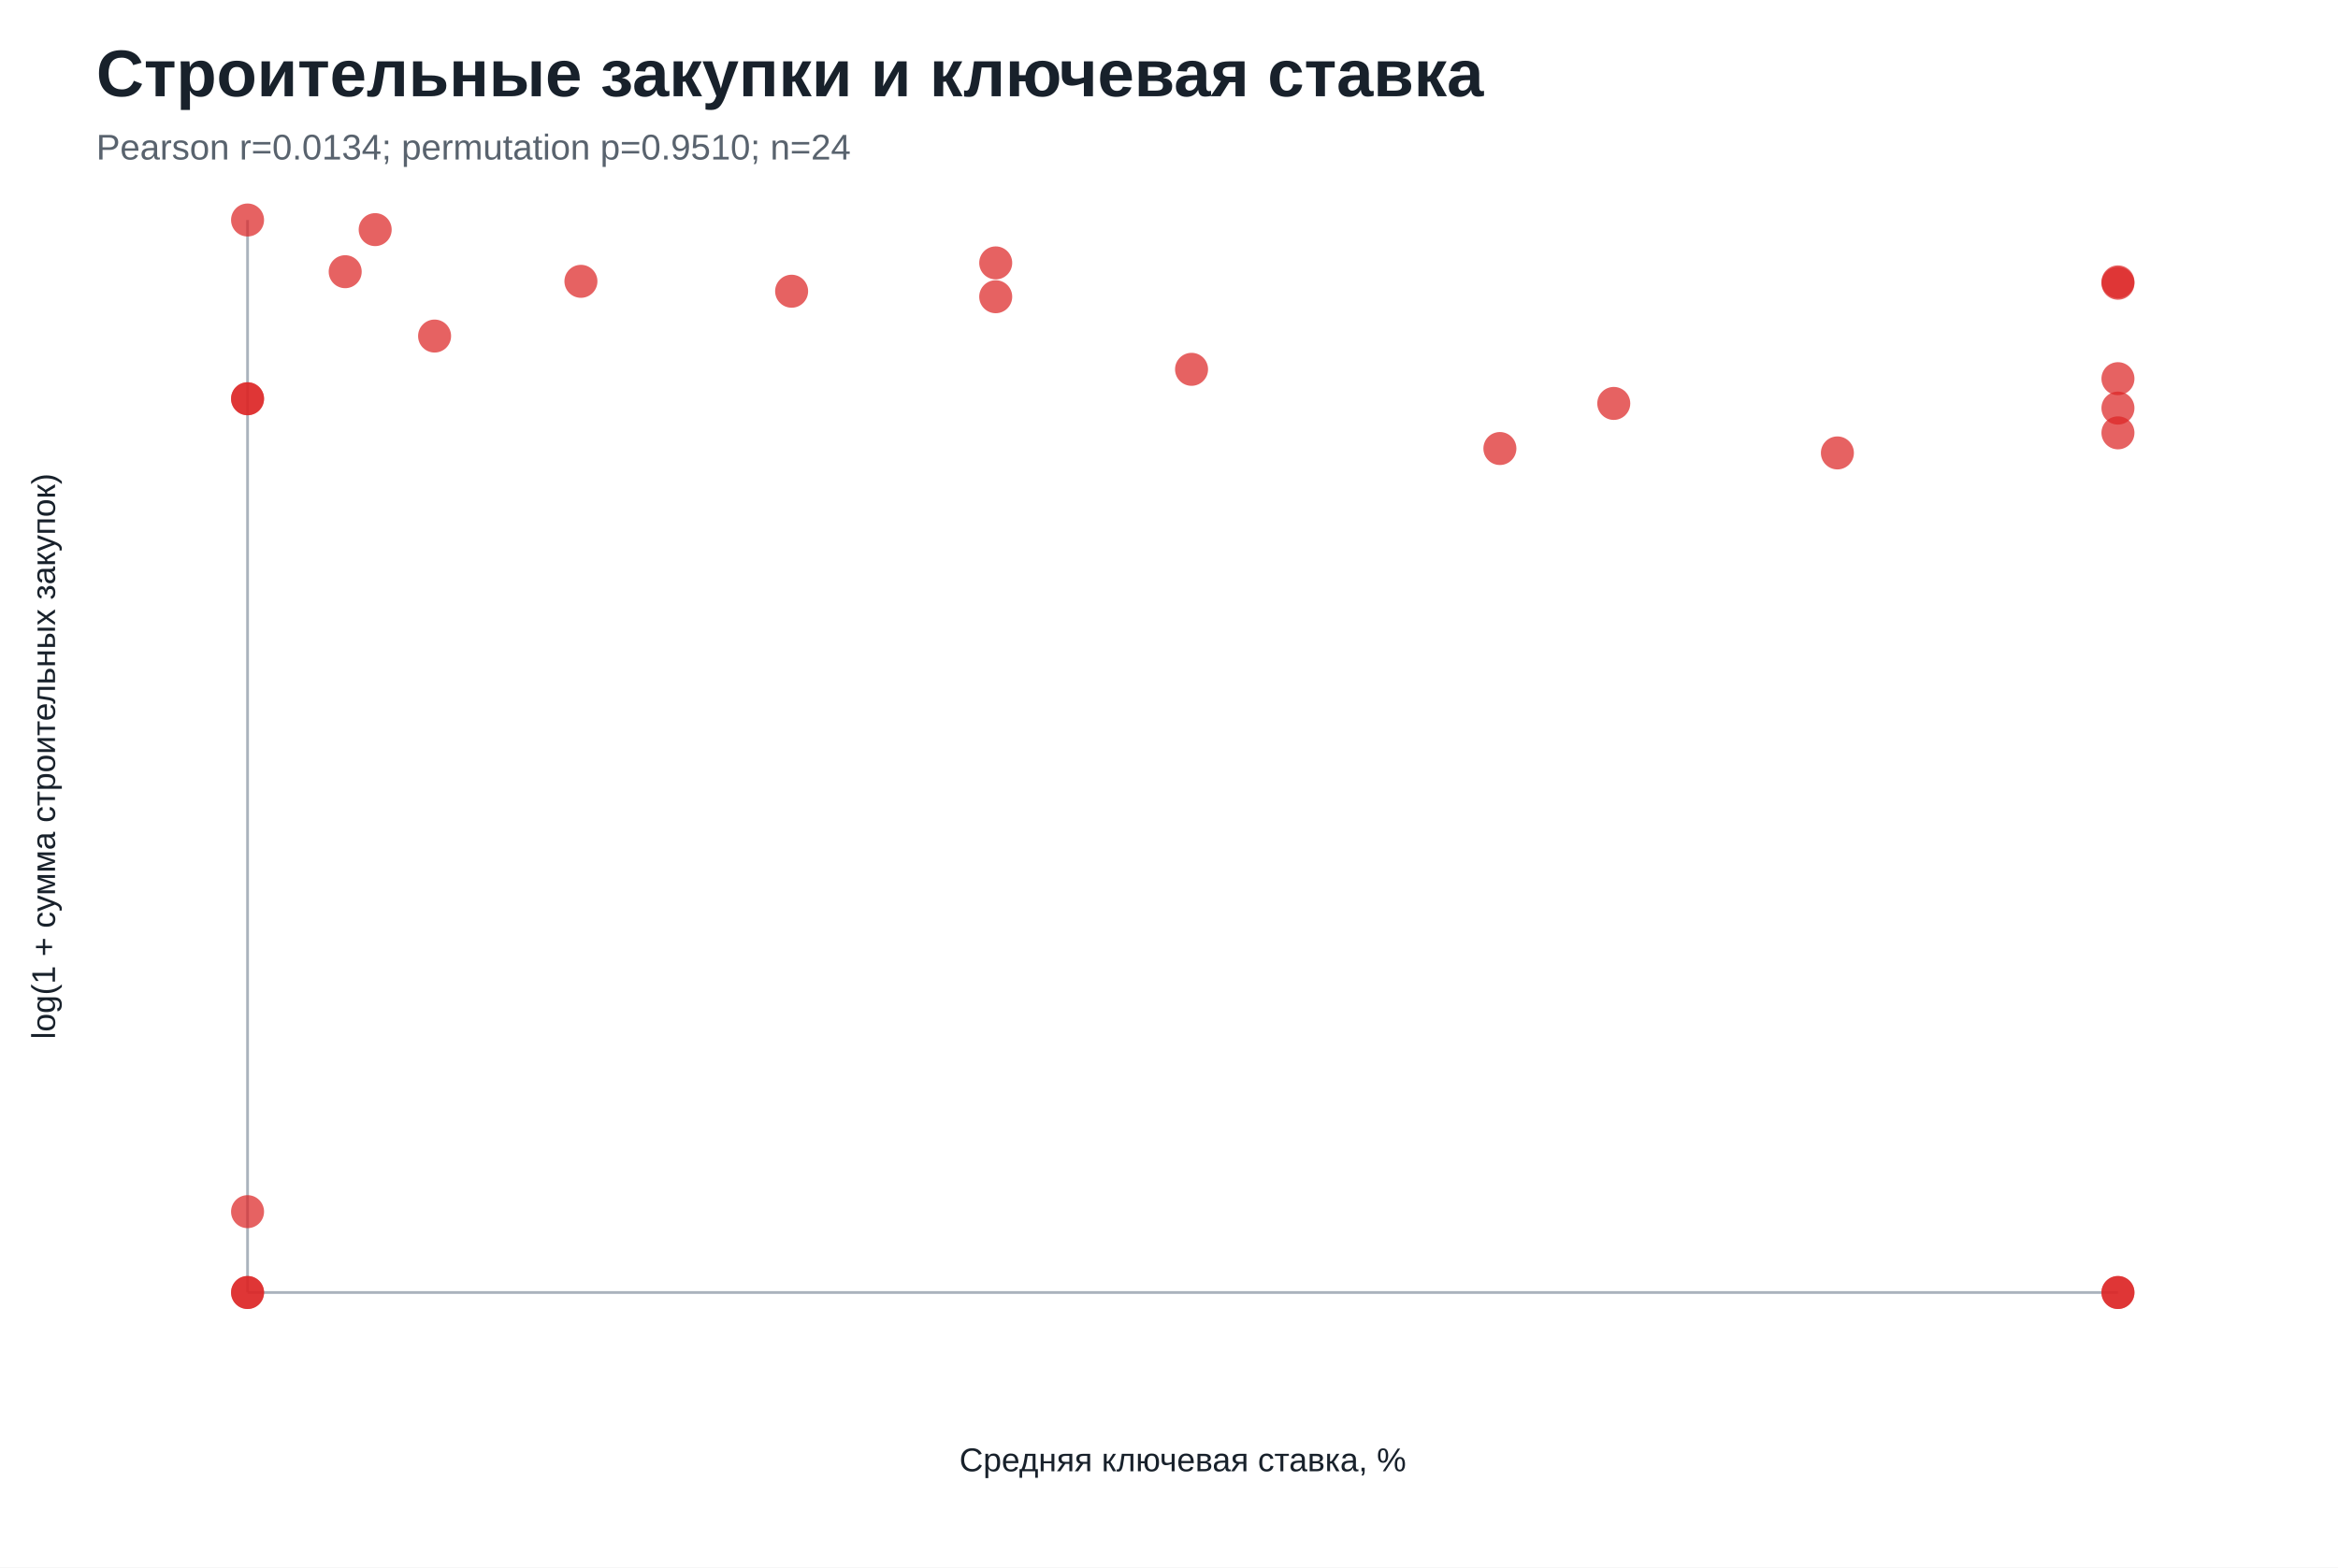
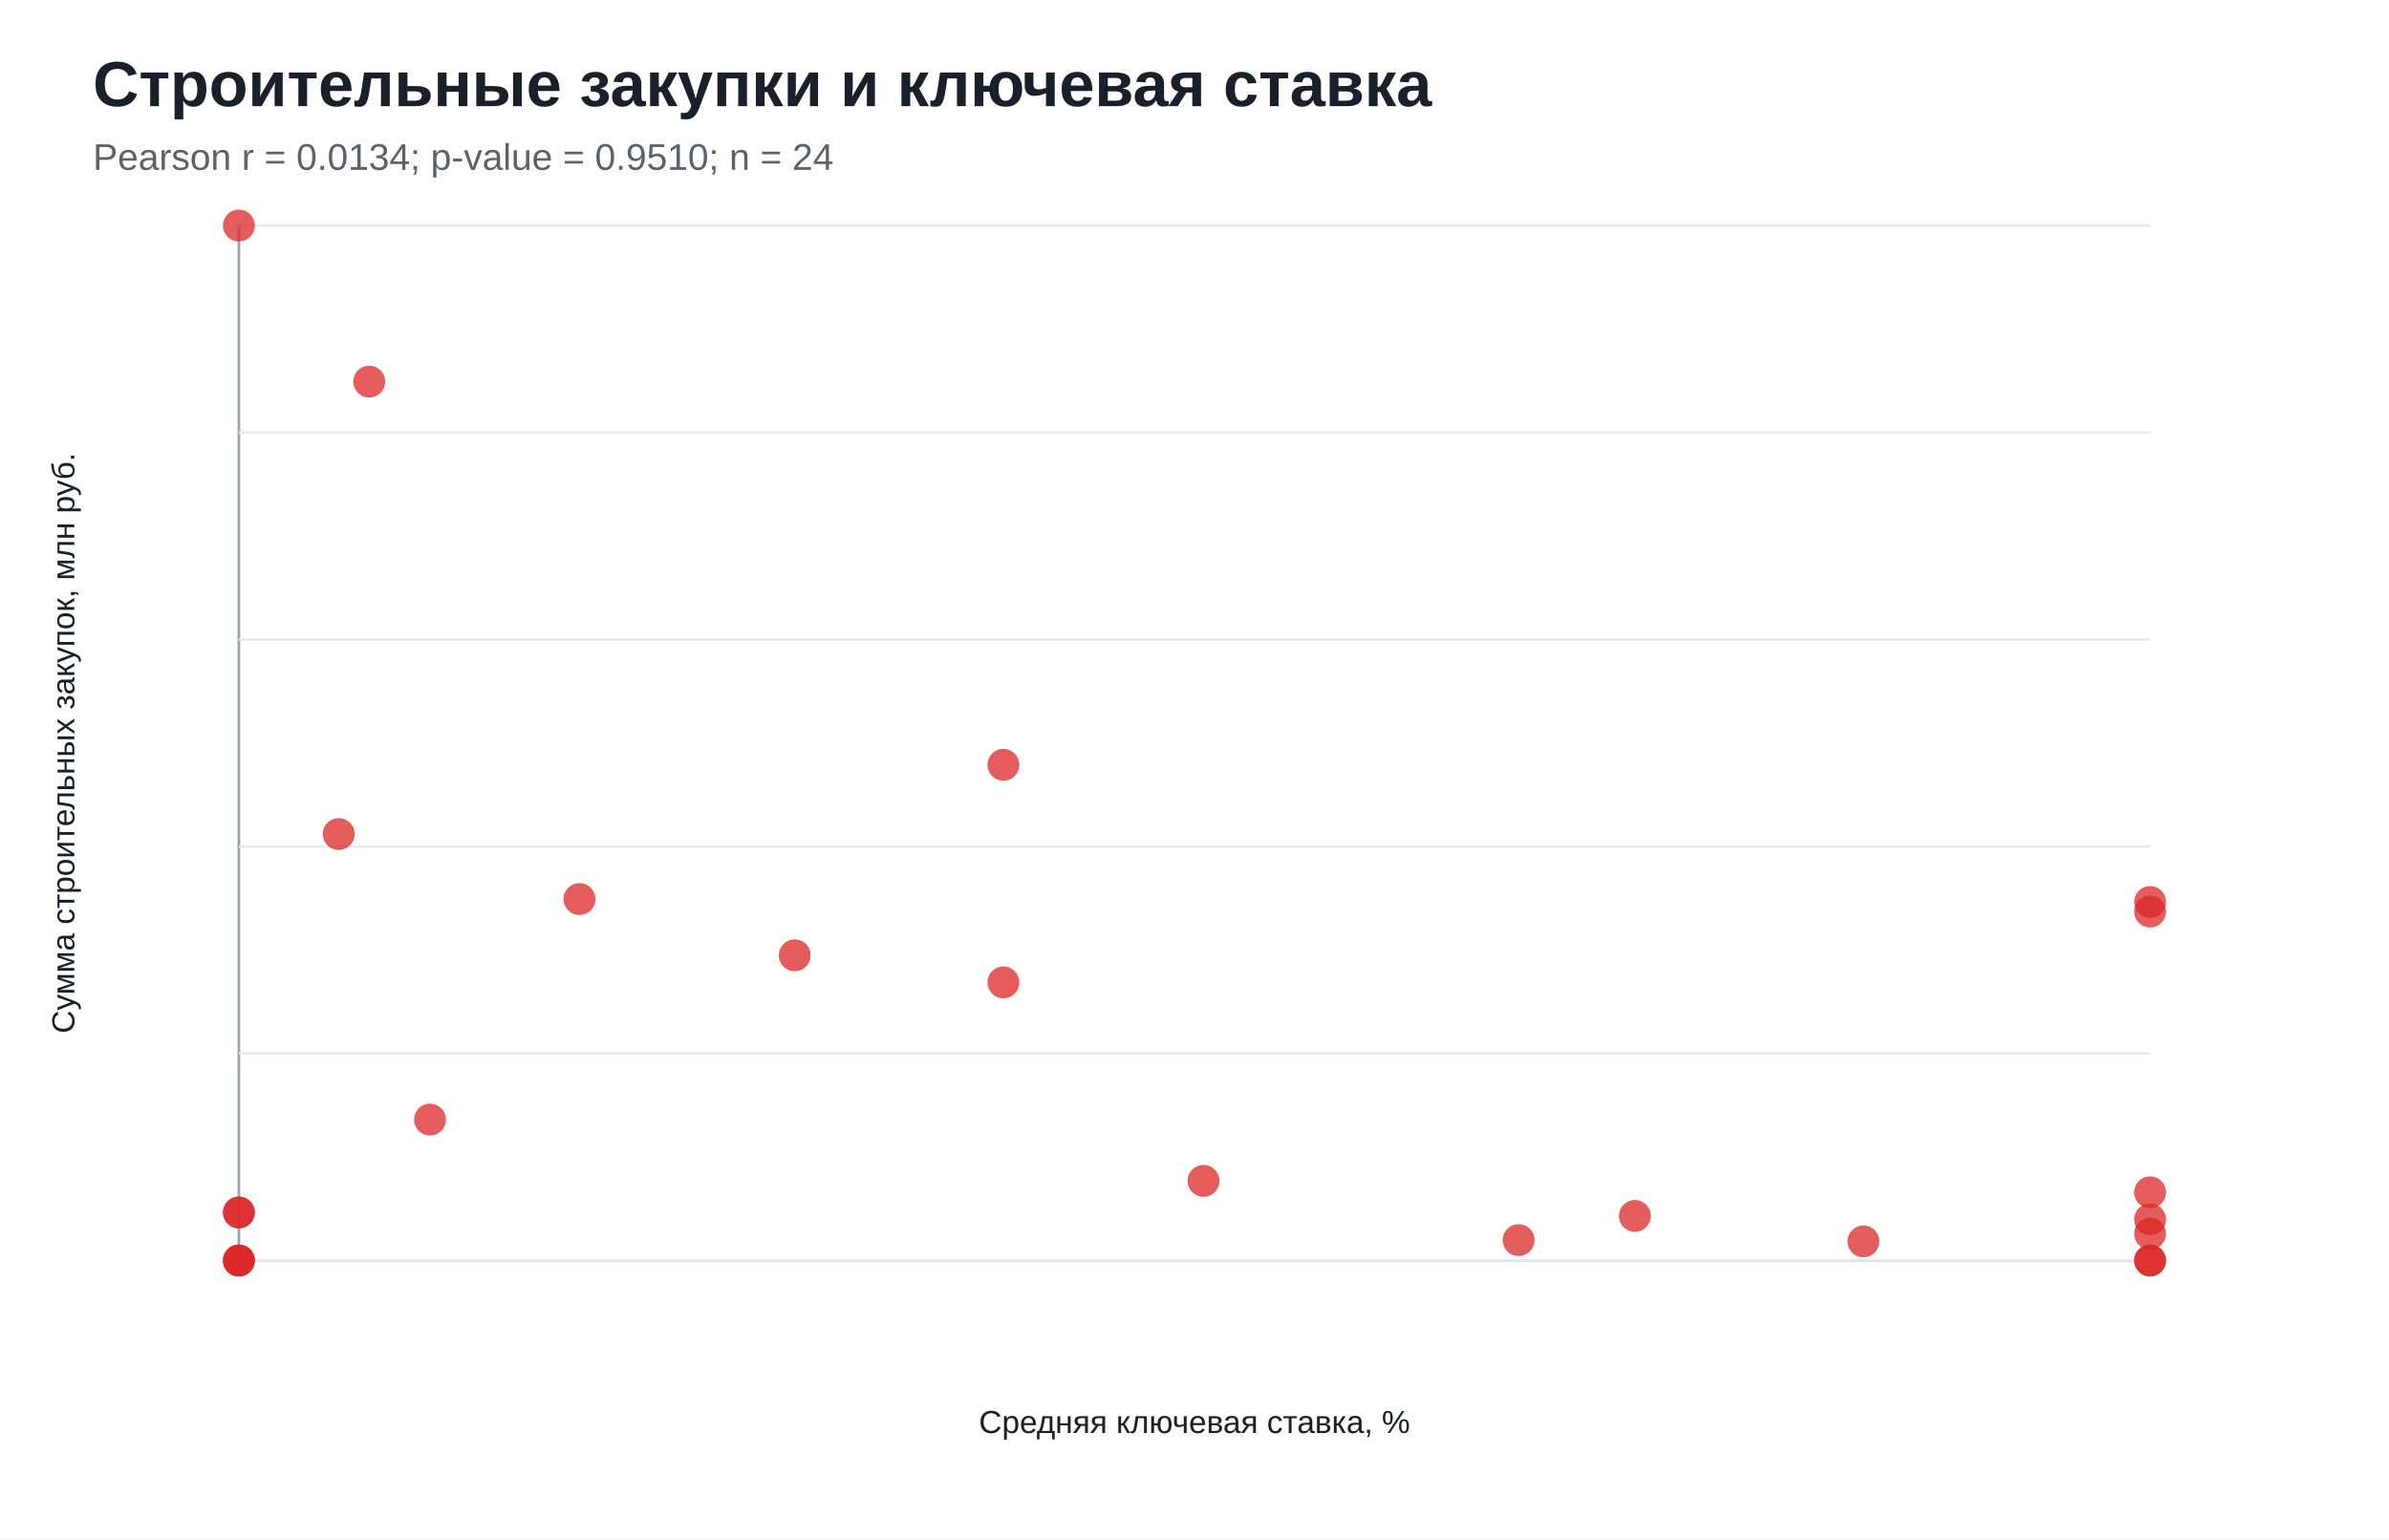
- <svg xmlns="http://www.w3.org/2000/svg" width="850" height="570" viewBox="0 0 850 570">
+ <svg xmlns="http://www.w3.org/2000/svg" width="900" height="580" viewBox="0 0 900 580">
  <rect width="100%" height="100%" fill="#ffffff" />
-   <style>text{font-family:Arial,sans-serif;fill:#18212b}.title{font-size:24px;font-weight:700}.subtitle{font-size:13px;fill:#59636e}.axis{stroke:#aab3bd;stroke-width:1}.grid{stroke:#e6e9ed;stroke-width:1}.label{font-size:12px}.value{font-size:11px}</style>
-   <text class="title" x="35" y="35">Строительные закупки и ключевая ставка</text>
-   <text class="subtitle" x="35" y="58">Pearson r=0.0134; permutation p=0.9510; n=24</text>
-   <line class="axis" x1="90" y1="470" x2="770" y2="470" />
-   <line class="axis" x1="90" y1="80" x2="90" y2="470" />
-   <circle cx="90.0" cy="470.0" r="6" fill="#dc2626" opacity="0.72" />
-   <circle cx="90.0" cy="470.0" r="6" fill="#dc2626" opacity="0.72" />
-   <circle cx="90.0" cy="145.0" r="6" fill="#dc2626" opacity="0.72" />
-   <circle cx="90.0" cy="145.0" r="6" fill="#dc2626" opacity="0.72" />
-   <circle cx="90.0" cy="80.0" r="6" fill="#dc2626" opacity="0.72" />
-   <circle cx="90.0" cy="440.6" r="6" fill="#dc2626" opacity="0.72" />
-   <circle cx="125.5" cy="98.8" r="6" fill="#dc2626" opacity="0.72" />
-   <circle cx="362.0" cy="95.6" r="6" fill="#dc2626" opacity="0.72" />
-   <circle cx="433.2" cy="134.3" r="6" fill="#dc2626" opacity="0.72" />
-   <circle cx="545.3" cy="163.1" r="6" fill="#dc2626" opacity="0.72" />
-   <circle cx="770.0" cy="137.7" r="6" fill="#dc2626" opacity="0.72" />
-   <circle cx="770.0" cy="102.5" r="6" fill="#dc2626" opacity="0.72" />
-   <circle cx="770.0" cy="470.0" r="6" fill="#dc2626" opacity="0.72" />
-   <circle cx="770.0" cy="103.0" r="6" fill="#dc2626" opacity="0.72" />
-   <circle cx="770.0" cy="470.0" r="6" fill="#dc2626" opacity="0.72" />
-   <circle cx="770.0" cy="148.4" r="6" fill="#dc2626" opacity="0.72" />
-   <circle cx="770.0" cy="157.4" r="6" fill="#dc2626" opacity="0.72" />
-   <circle cx="668.0" cy="164.7" r="6" fill="#dc2626" opacity="0.72" />
-   <circle cx="586.7" cy="146.7" r="6" fill="#dc2626" opacity="0.72" />
-   <circle cx="362.0" cy="107.9" r="6" fill="#dc2626" opacity="0.72" />
-   <circle cx="287.8" cy="105.9" r="6" fill="#dc2626" opacity="0.72" />
-   <circle cx="211.2" cy="102.3" r="6" fill="#dc2626" opacity="0.72" />
-   <circle cx="158.0" cy="122.2" r="6" fill="#dc2626" opacity="0.72" />
-   <circle cx="136.4" cy="83.5" r="6" fill="#dc2626" opacity="0.72" />
-   <text class="label" x="430.0" y="535" text-anchor="middle">Средняя ключевая ставка, %</text>
-   <text class="label" x="20" y="275.0" text-anchor="middle" transform="rotate(-90 20 275.0)">log(1 + сумма строительных закупок)</text>
+   <style>text{font-family:Arial,DejaVu Sans,sans-serif;fill:#18212b}.title{font-size:24px;font-weight:700}.subtitle{font-size:14px;fill:#59636e}.axis{stroke:#9aa4af;stroke-width:1}.grid{stroke:#e6e9ed;stroke-width:1}.label{font-size:12px}.small{font-size:11px}</style>
+   <text class="title" x="35" y="40">Строительные закупки и ключевая ставка</text>
+   <text class="subtitle" x="35" y="64">Pearson r = 0.0134; p-value = 0.9510; n = 24</text>
+   <line class="axis" x1="90" y1="475" x2="810" y2="475" />
+   <line class="axis" x1="90" y1="85" x2="90" y2="475" />
+   <line class="grid" x1="90" y1="85.0" x2="810" y2="85.0" />
+   <line class="grid" x1="90" y1="163.0" x2="810" y2="163.0" />
+   <line class="grid" x1="90" y1="241.0" x2="810" y2="241.0" />
+   <line class="grid" x1="90" y1="319.0" x2="810" y2="319.0" />
+   <line class="grid" x1="90" y1="397.0" x2="810" y2="397.0" />
+   <line class="grid" x1="90" y1="475.0" x2="810" y2="475.0" />
+   <circle cx="90.0" cy="475.0" r="6" fill="#dc2626" opacity="0.75" />
+   <circle cx="90.0" cy="475.0" r="6" fill="#dc2626" opacity="0.75" />
+   <circle cx="90.0" cy="456.9" r="6" fill="#dc2626" opacity="0.75" />
+   <circle cx="90.0" cy="456.9" r="6" fill="#dc2626" opacity="0.75" />
+   <circle cx="90.0" cy="85.0" r="6" fill="#dc2626" opacity="0.75" />
+   <circle cx="90.0" cy="475.0" r="6" fill="#dc2626" opacity="0.75" />
+   <circle cx="127.6" cy="314.3" r="6" fill="#dc2626" opacity="0.75" />
+   <circle cx="378.0" cy="288.2" r="6" fill="#dc2626" opacity="0.75" />
+   <circle cx="453.4" cy="445.0" r="6" fill="#dc2626" opacity="0.75" />
+   <circle cx="572.1" cy="467.3" r="6" fill="#dc2626" opacity="0.75" />
+   <circle cx="810.0" cy="449.3" r="6" fill="#dc2626" opacity="0.75" />
+   <circle cx="810.0" cy="339.9" r="6" fill="#dc2626" opacity="0.75" />
+   <circle cx="810.0" cy="475.0" r="6" fill="#dc2626" opacity="0.75" />
+   <circle cx="810.0" cy="343.5" r="6" fill="#dc2626" opacity="0.75" />
+   <circle cx="810.0" cy="475.0" r="6" fill="#dc2626" opacity="0.75" />
+   <circle cx="810.0" cy="459.5" r="6" fill="#dc2626" opacity="0.75" />
+   <circle cx="810.0" cy="464.9" r="6" fill="#dc2626" opacity="0.75" />
+   <circle cx="702.0" cy="467.8" r="6" fill="#dc2626" opacity="0.75" />
+   <circle cx="615.9" cy="458.2" r="6" fill="#dc2626" opacity="0.75" />
+   <circle cx="378.0" cy="370.2" r="6" fill="#dc2626" opacity="0.75" />
+   <circle cx="299.4" cy="360.0" r="6" fill="#dc2626" opacity="0.75" />
+   <circle cx="218.3" cy="338.8" r="6" fill="#dc2626" opacity="0.75" />
+   <circle cx="162.0" cy="421.9" r="6" fill="#dc2626" opacity="0.75" />
+   <circle cx="139.1" cy="143.8" r="6" fill="#dc2626" opacity="0.75" />
+   <text class="label" x="450.0" y="540" text-anchor="middle">Средняя ключевая ставка, %</text>
+   <text class="label" x="28" y="280.0" text-anchor="middle" transform="rotate(-90 28 280.0)">Сумма строительных закупок, млн руб.</text>
</svg>
